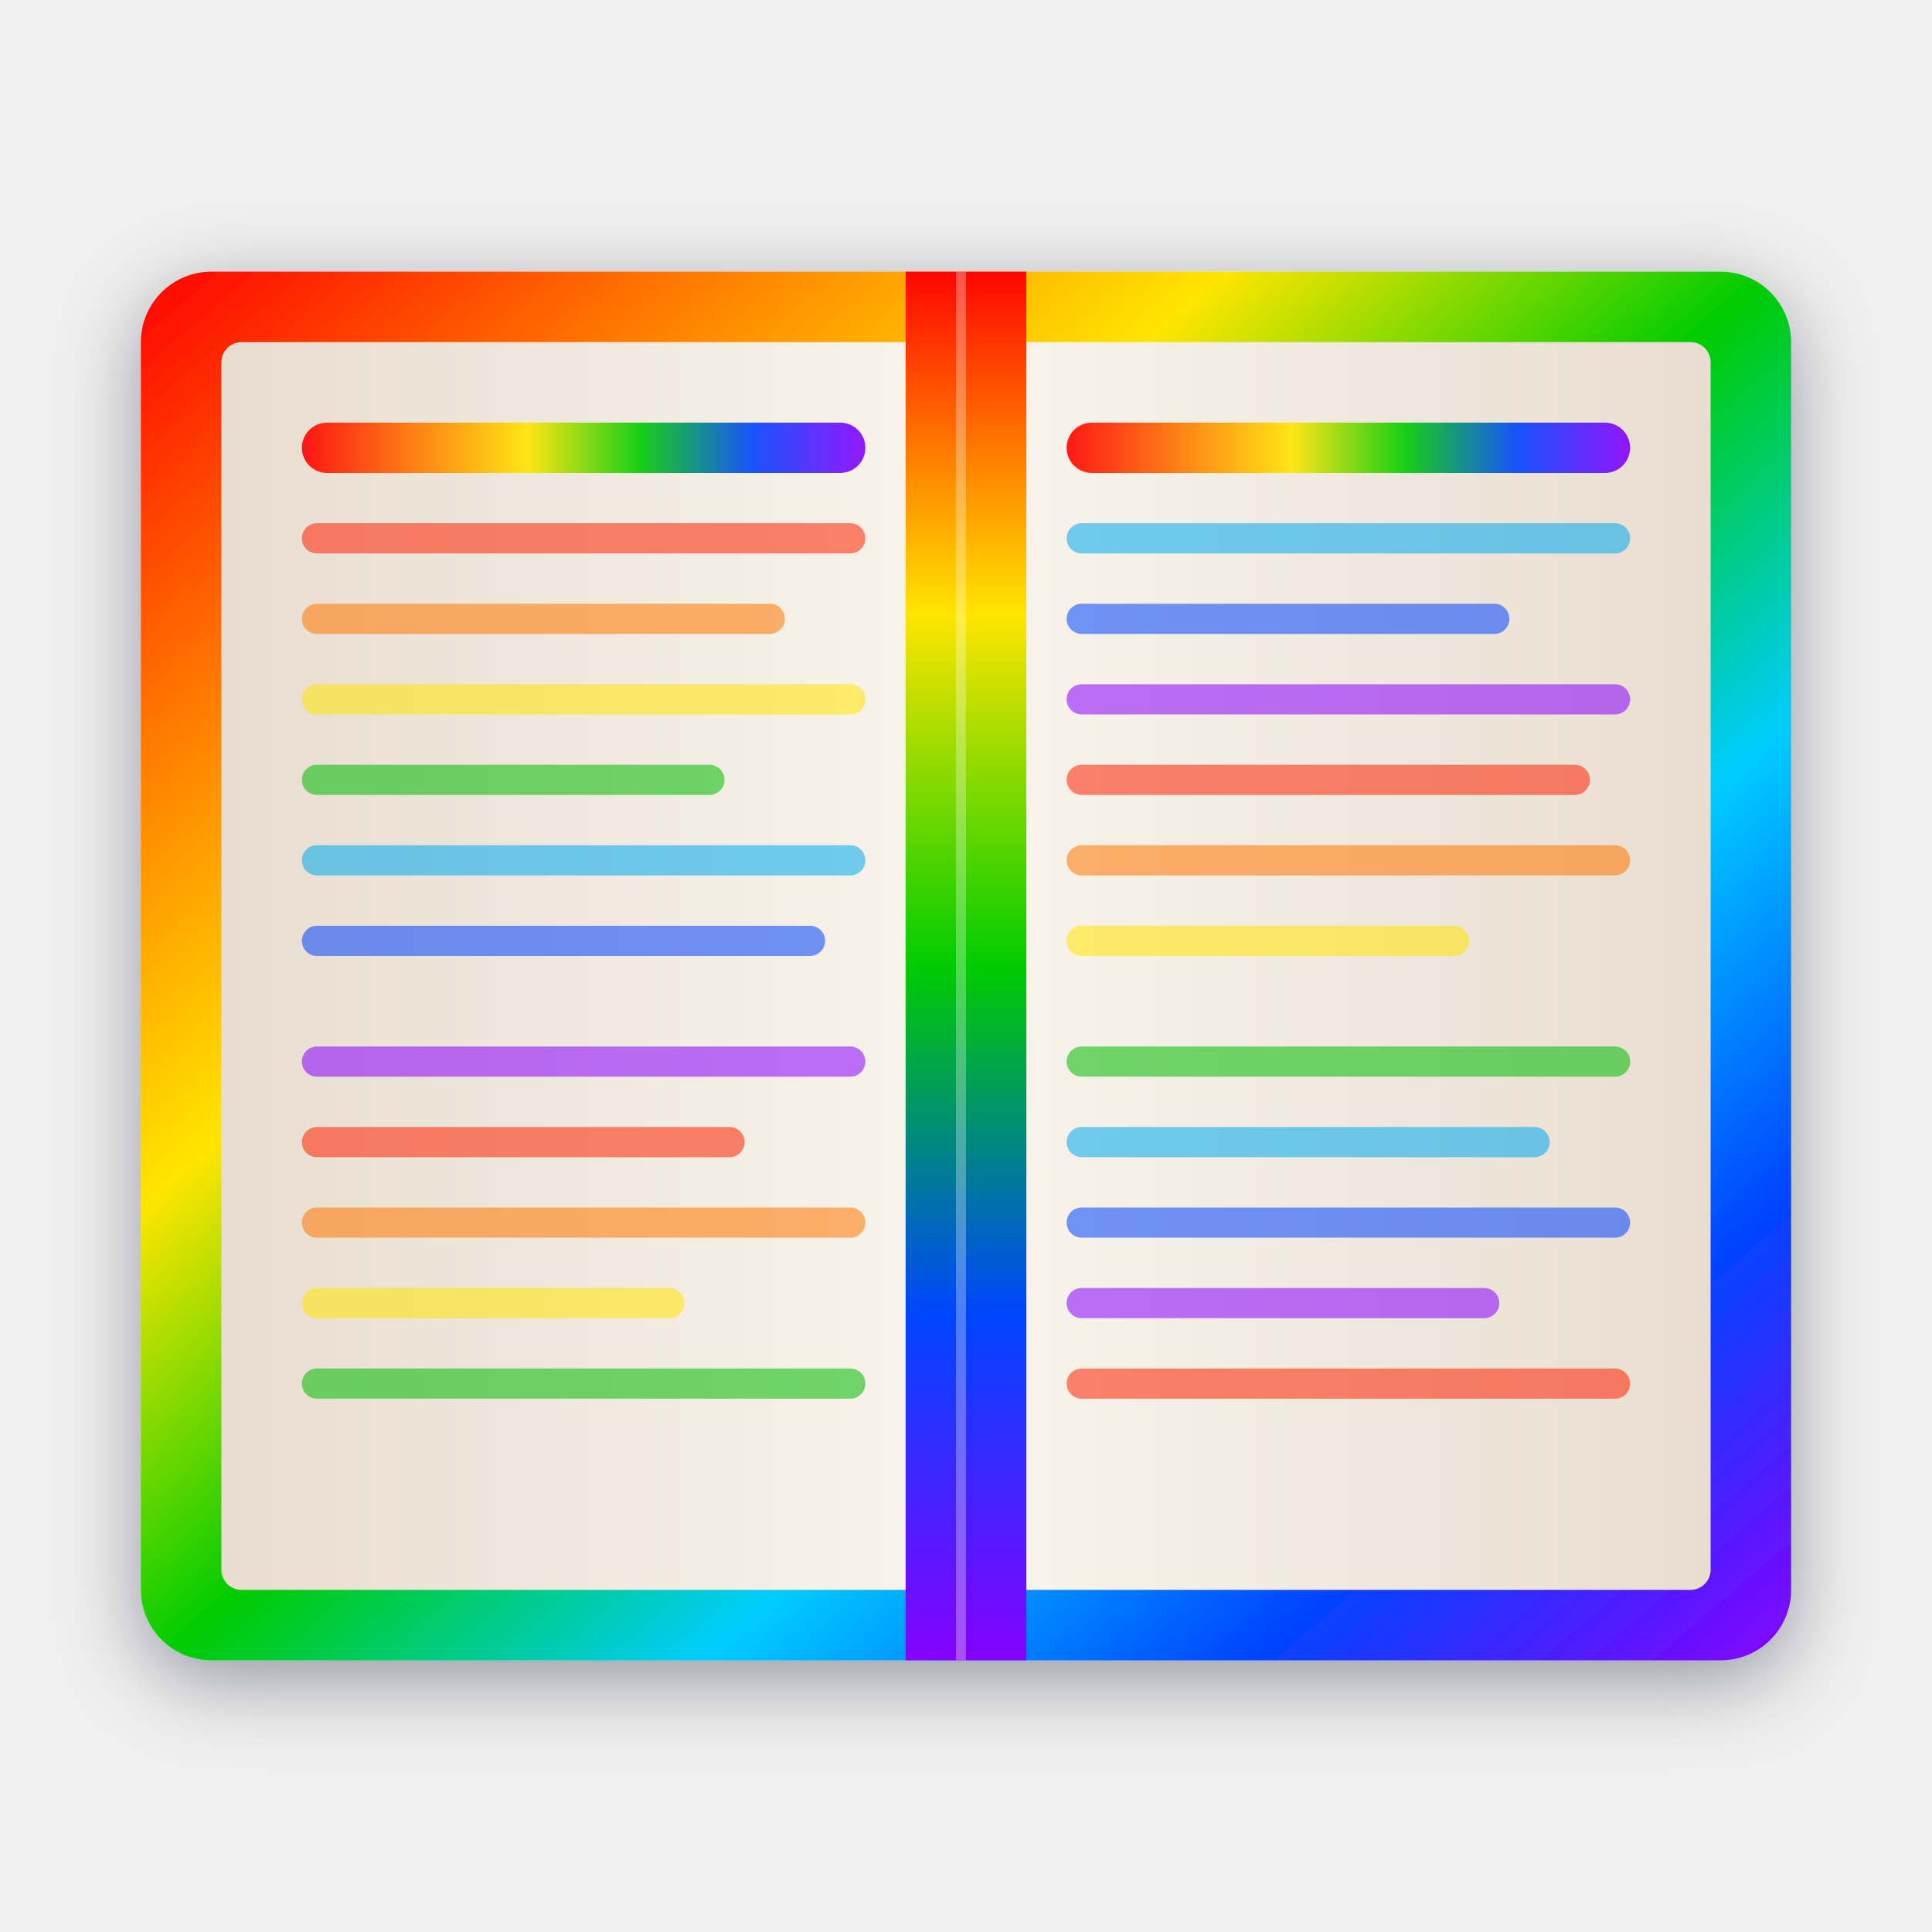
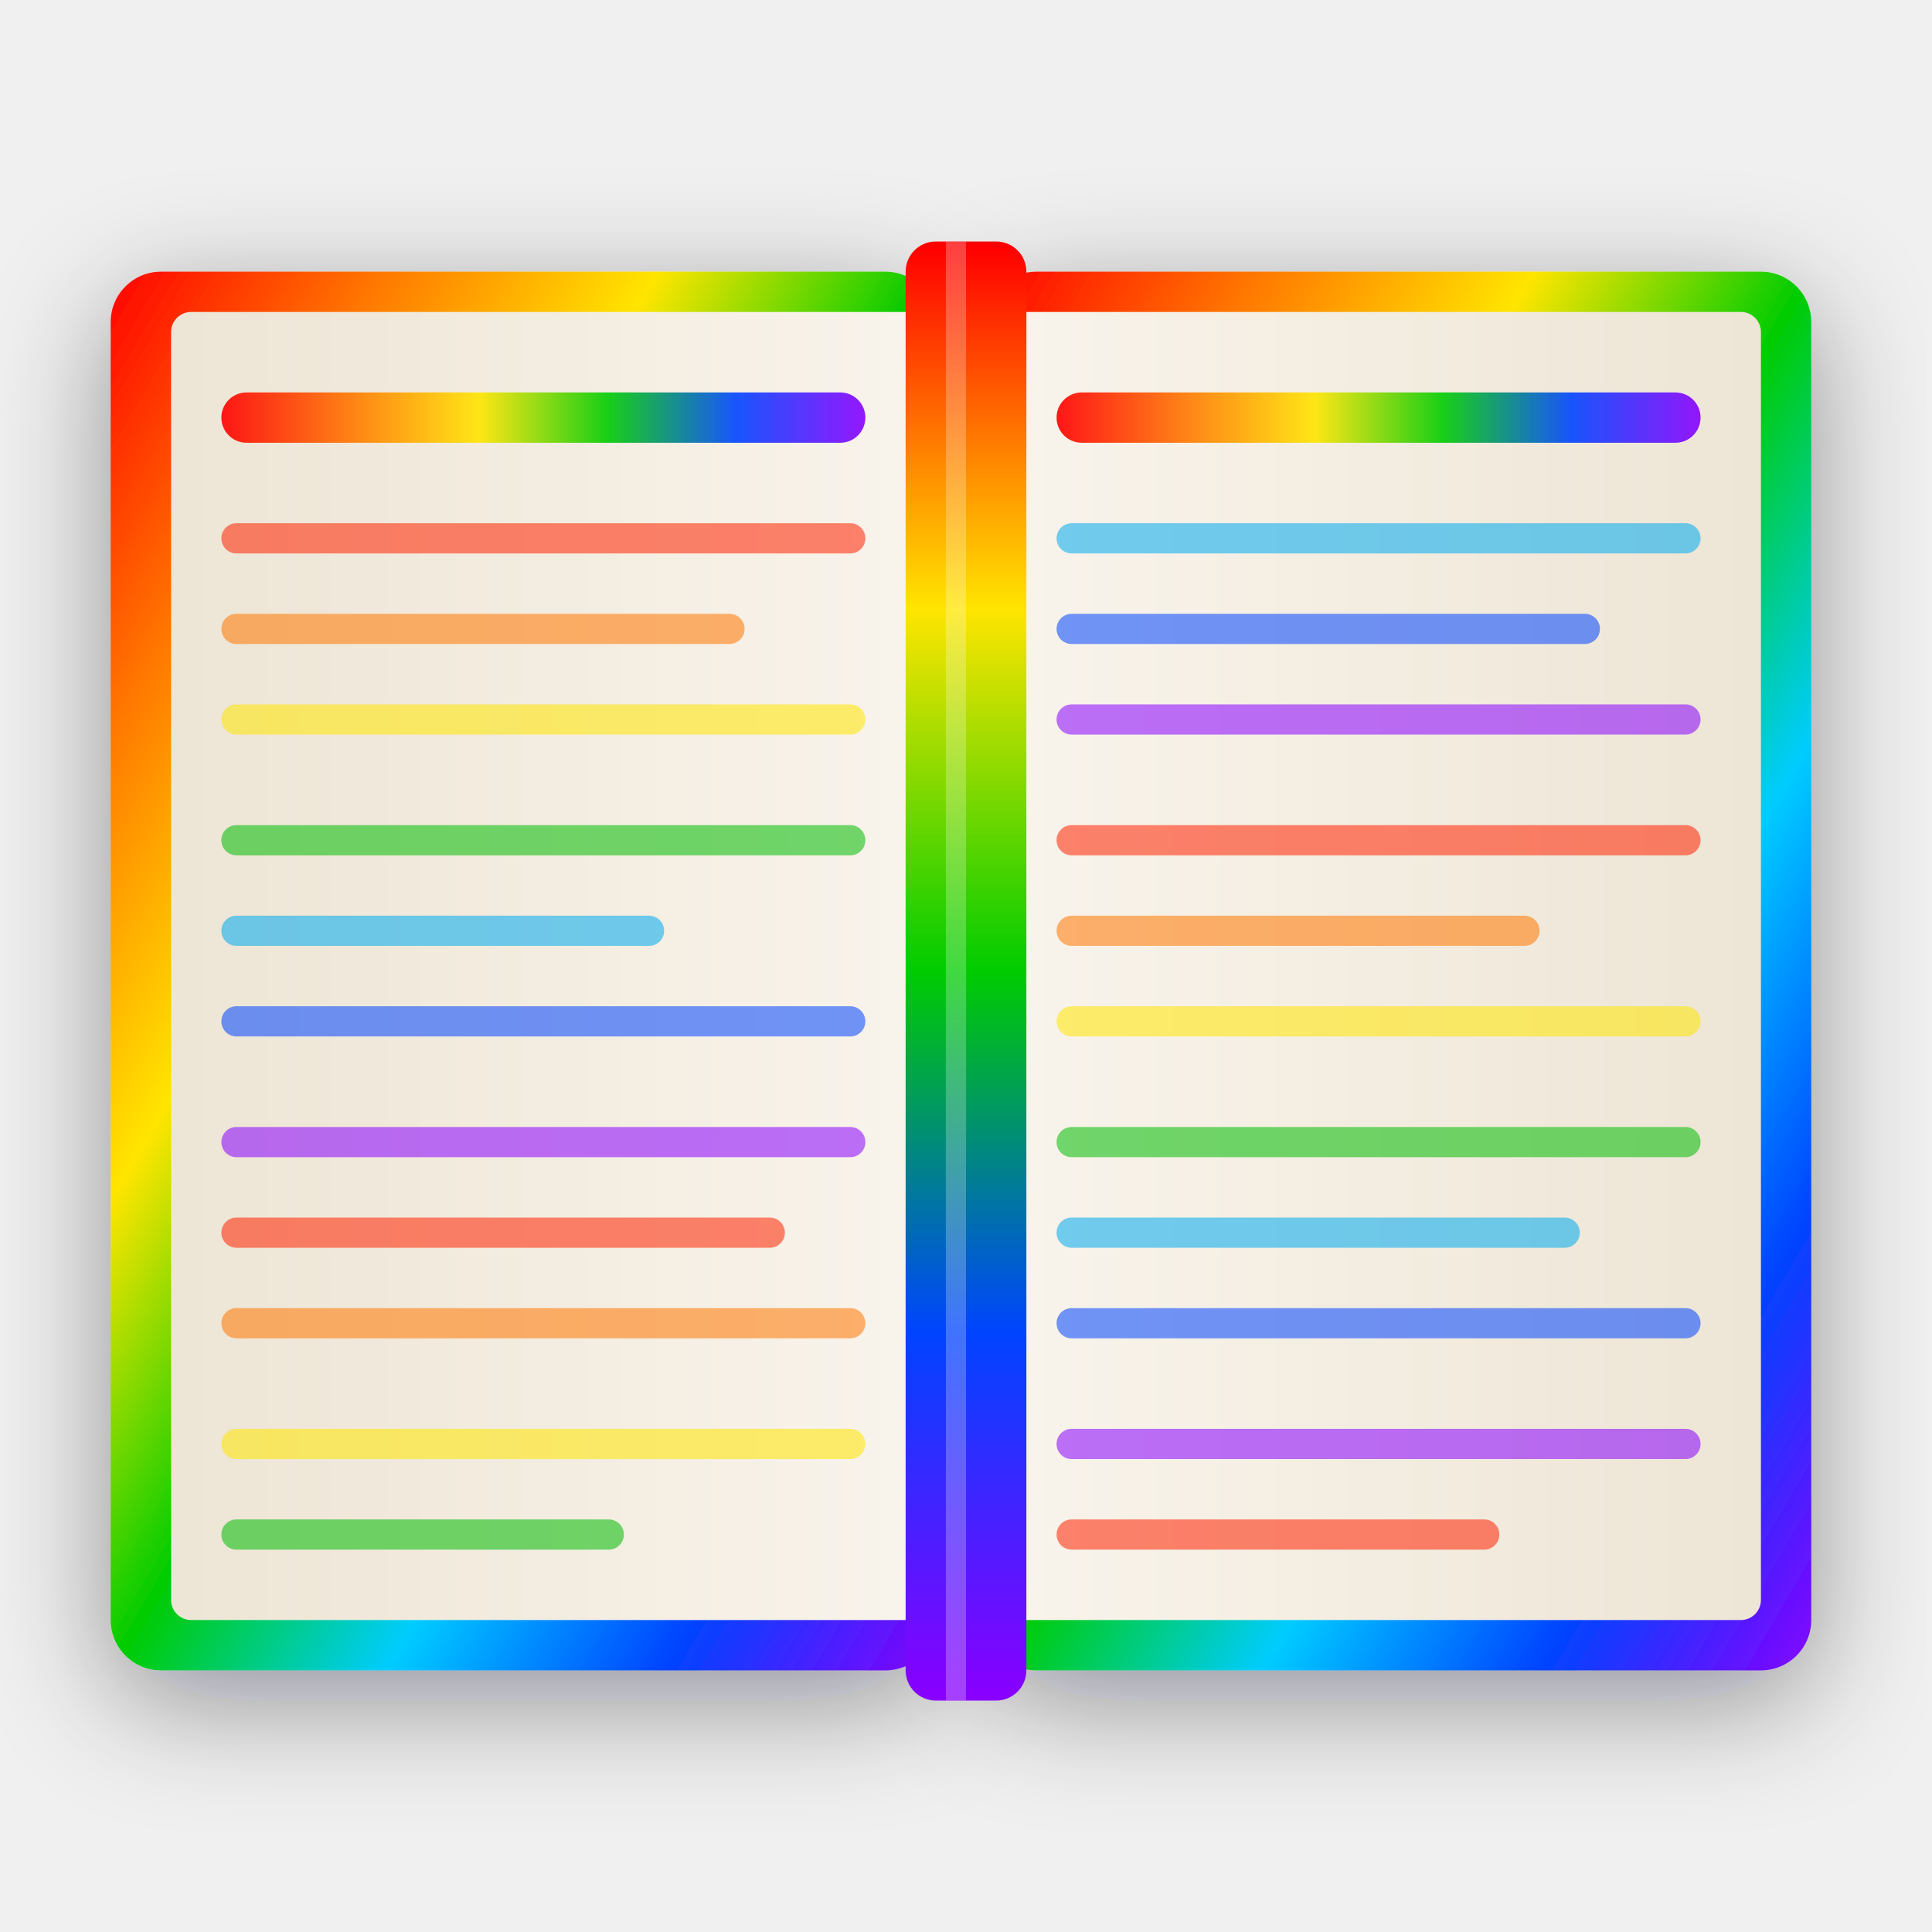
<svg xmlns="http://www.w3.org/2000/svg" viewBox="0 0 192 192" width="192" height="192">
  <defs>
-     <filter id="shadow192" x="-8%" y="-8%" width="116%" height="116%">
-       <feDropShadow dx="0" dy="2" stdDeviation="4" flood-color="#100820" flood-opacity="0.38" />
-     </filter>
-     <linearGradient id="spectrumCover192" x1="0" y1="0" x2="1" y2="1">
+     <linearGradient id="specCov192" x1="0" y1="0" x2="1" y2="1">
      <stop offset="0%" stop-color="#FF0000" />
      <stop offset="16.6%" stop-color="#FF7700" />
      <stop offset="33.3%" stop-color="#FFE500" />
      <stop offset="50%" stop-color="#00CC00" />
      <stop offset="66.6%" stop-color="#00CCFF" />
      <stop offset="83.3%" stop-color="#0044FF" />
      <stop offset="100%" stop-color="#8800FF" />
    </linearGradient>
-     <linearGradient id="spectrumSpine192" x1="0" y1="0" x2="0" y2="1">
+     <linearGradient id="specSp192" x1="0" y1="0" x2="0" y2="1">
      <stop offset="0%" stop-color="#FF0000" />
      <stop offset="25%" stop-color="#FFE500" />
      <stop offset="50%" stop-color="#00CC00" />
      <stop offset="75%" stop-color="#0044FF" />
      <stop offset="100%" stop-color="#8800FF" />
    </linearGradient>
-     <linearGradient id="pageLeft192" x1="0" y1="0" x2="1" y2="0">
-       <stop offset="0%" stop-color="#e8ddd0" />
-       <stop offset="100%" stop-color="#f9f4ec" />
+     <linearGradient id="pgL192" x1="1" y1="0" x2="0" y2="0">
+       <stop offset="0%" stop-color="#f9f4ec" />
+       <stop offset="100%" stop-color="#ede5d5" />
    </linearGradient>
-     <linearGradient id="pageRight192" x1="0" y1="0" x2="1" y2="0">
+     <linearGradient id="pgR192" x1="0" y1="0" x2="1" y2="0">
      <stop offset="0%" stop-color="#f9f4ec" />
-       <stop offset="100%" stop-color="#e8ddd0" />
+       <stop offset="100%" stop-color="#ede5d5" />
    </linearGradient>
-     <linearGradient id="spectrumBar192" x1="0" y1="0" x2="1" y2="0">
+     <linearGradient id="specBar192" x1="0" y1="0" x2="1" y2="0">
      <stop offset="0%" stop-color="#FF0000" />
      <stop offset="20%" stop-color="#FF7700" />
      <stop offset="40%" stop-color="#FFE500" />
      <stop offset="60%" stop-color="#00CC00" />
      <stop offset="80%" stop-color="#0044FF" />
      <stop offset="100%" stop-color="#8800FF" />
    </linearGradient>
+     <filter id="sh192" x="-14%" y="-14%" width="128%" height="128%">
+       <feDropShadow dx="0" dy="3" stdDeviation="6" flood-color="#100820" flood-opacity="0.40" />
+     </filter>
  </defs>
-   <rect x="14" y="27" width="164" height="138" rx="7" ry="7" fill="url(#spectrumCover192)" filter="url(#shadow192)" />
-   <rect x="22" y="34" width="72" height="124" rx="2" ry="2" fill="url(#pageLeft192)" />
-   <rect x="98" y="34" width="72" height="124" rx="2" ry="2" fill="url(#pageRight192)" />
-   <rect x="90" y="27" width="12" height="138" fill="url(#spectrumSpine192)" />
-   <rect x="95" y="27" width="1" height="138" fill="#ffffff" opacity="0.30" />
+   <rect x="11" y="27" width="82" height="139" rx="5" ry="5" fill="url(#specCov192)" filter="url(#sh192)" />
+   <rect x="98" y="27" width="82" height="139" rx="5" ry="5" fill="url(#specCov192)" filter="url(#sh192)" />
+   <rect x="17" y="31" width="76" height="130" rx="2" ry="2" fill="url(#pgL192)" />
+   <rect x="99" y="31" width="76" height="130" rx="2" ry="2" fill="url(#pgR192)" />
+   <rect x="90" y="24" width="12" height="145" rx="3" ry="3" fill="url(#specSp192)" />
+   <rect x="94" y="24" width="2" height="145" fill="#ffffff" opacity="0.25" />
+   <rect x="22" y="39" width="64" height="5" rx="2.5" fill="url(#specBar192)" opacity="0.90" />
  <g opacity="0.55">
-     <rect x="30" y="52" width="56" height="3" rx="1.5" fill="#FF2200" />
-     <rect x="30" y="60" width="48" height="3" rx="1.5" fill="#FF7700" />
-     <rect x="30" y="68" width="56" height="3" rx="1.5" fill="#FFE500" />
-     <rect x="30" y="76" width="42" height="3" rx="1.5" fill="#00BB00" />
-     <rect x="30" y="84" width="56" height="3" rx="1.5" fill="#00AAEE" />
-     <rect x="30" y="92" width="52" height="3" rx="1.5" fill="#0044FF" />
-     <rect x="30" y="104" width="56" height="3" rx="1.5" fill="#8800FF" />
-     <rect x="30" y="112" width="44" height="3" rx="1.5" fill="#FF2200" />
-     <rect x="30" y="120" width="56" height="3" rx="1.5" fill="#FF7700" />
-     <rect x="30" y="128" width="38" height="3" rx="1.5" fill="#FFE500" />
-     <rect x="30" y="136" width="56" height="3" rx="1.5" fill="#00BB00" />
+     <rect x="22" y="52" width="64" height="3" rx="1.5" fill="#FF2200" />
+     <rect x="22" y="61" width="52" height="3" rx="1.5" fill="#FF7700" />
+     <rect x="22" y="70" width="64" height="3" rx="1.5" fill="#FFE500" />
+     <rect x="22" y="82" width="64" height="3" rx="1.5" fill="#00BB00" />
+     <rect x="22" y="91" width="44" height="3" rx="1.5" fill="#00AAEE" />
+     <rect x="22" y="100" width="64" height="3" rx="1.5" fill="#0044FF" />
+     <rect x="22" y="112" width="64" height="3" rx="1.5" fill="#8800FF" />
+     <rect x="22" y="121" width="56" height="3" rx="1.5" fill="#FF2200" />
+     <rect x="22" y="130" width="64" height="3" rx="1.5" fill="#FF7700" />
+     <rect x="22" y="142" width="64" height="3" rx="1.5" fill="#FFE500" />
+     <rect x="22" y="151" width="40" height="3" rx="1.5" fill="#00BB00" />
  </g>
+   <rect x="105" y="39" width="64" height="5" rx="2.5" fill="url(#specBar192)" opacity="0.90" />
  <g opacity="0.55">
-     <rect x="106" y="52" width="56" height="3" rx="1.5" fill="#00AAEE" />
-     <rect x="106" y="60" width="44" height="3" rx="1.5" fill="#0044FF" />
-     <rect x="106" y="68" width="56" height="3" rx="1.5" fill="#8800FF" />
-     <rect x="106" y="76" width="52" height="3" rx="1.5" fill="#FF2200" />
-     <rect x="106" y="84" width="56" height="3" rx="1.5" fill="#FF7700" />
-     <rect x="106" y="92" width="40" height="3" rx="1.5" fill="#FFE500" />
-     <rect x="106" y="104" width="56" height="3" rx="1.5" fill="#00BB00" />
-     <rect x="106" y="112" width="48" height="3" rx="1.5" fill="#00AAEE" />
-     <rect x="106" y="120" width="56" height="3" rx="1.5" fill="#0044FF" />
-     <rect x="106" y="128" width="43" height="3" rx="1.5" fill="#8800FF" />
-     <rect x="106" y="136" width="56" height="3" rx="1.5" fill="#FF2200" />
+     <rect x="105" y="52" width="64" height="3" rx="1.5" fill="#00AAEE" />
+     <rect x="105" y="61" width="54" height="3" rx="1.5" fill="#0044FF" />
+     <rect x="105" y="70" width="64" height="3" rx="1.5" fill="#8800FF" />
+     <rect x="105" y="82" width="64" height="3" rx="1.5" fill="#FF2200" />
+     <rect x="105" y="91" width="48" height="3" rx="1.5" fill="#FF7700" />
+     <rect x="105" y="100" width="64" height="3" rx="1.5" fill="#FFE500" />
+     <rect x="105" y="112" width="64" height="3" rx="1.5" fill="#00BB00" />
+     <rect x="105" y="121" width="52" height="3" rx="1.5" fill="#00AAEE" />
+     <rect x="105" y="130" width="64" height="3" rx="1.5" fill="#0044FF" />
+     <rect x="105" y="142" width="64" height="3" rx="1.5" fill="#8800FF" />
+     <rect x="105" y="151" width="44" height="3" rx="1.5" fill="#FF2200" />
  </g>
-   <rect x="30" y="42" width="56" height="5" rx="2.5" fill="url(#spectrumBar192)" opacity="0.90" />
-   <rect x="106" y="42" width="56" height="5" rx="2.5" fill="url(#spectrumBar192)" opacity="0.90" />
</svg>
